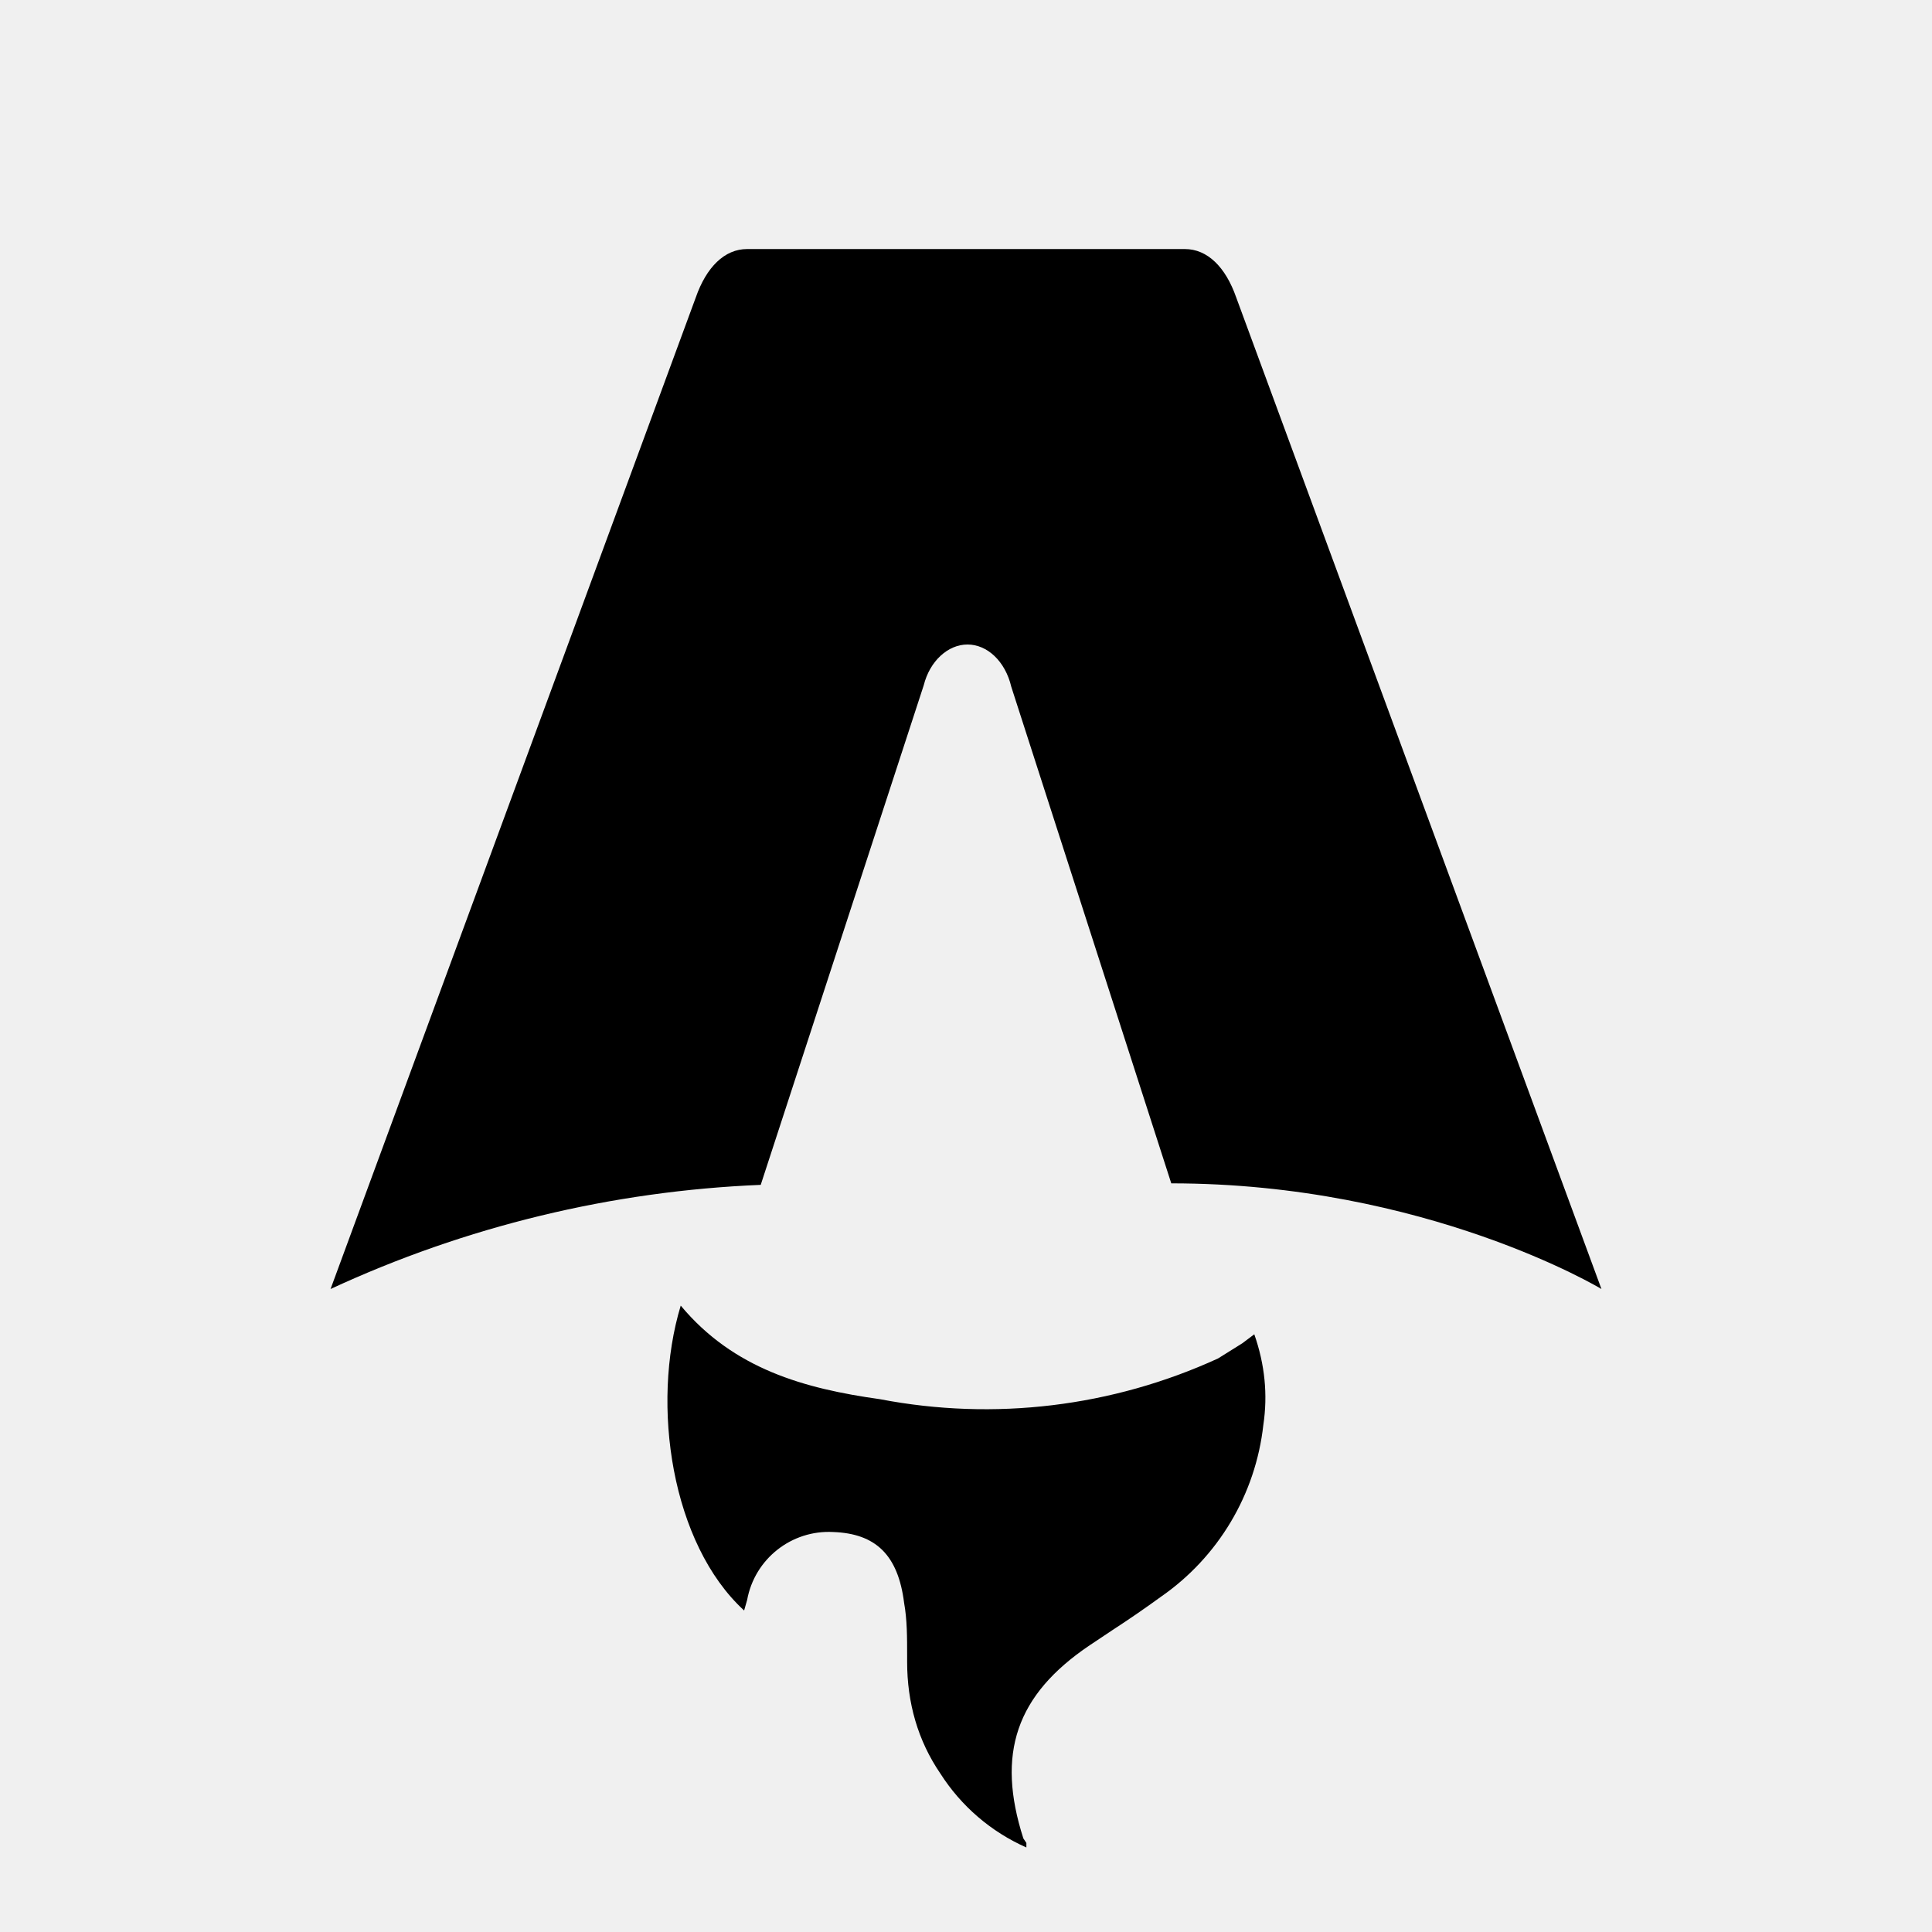
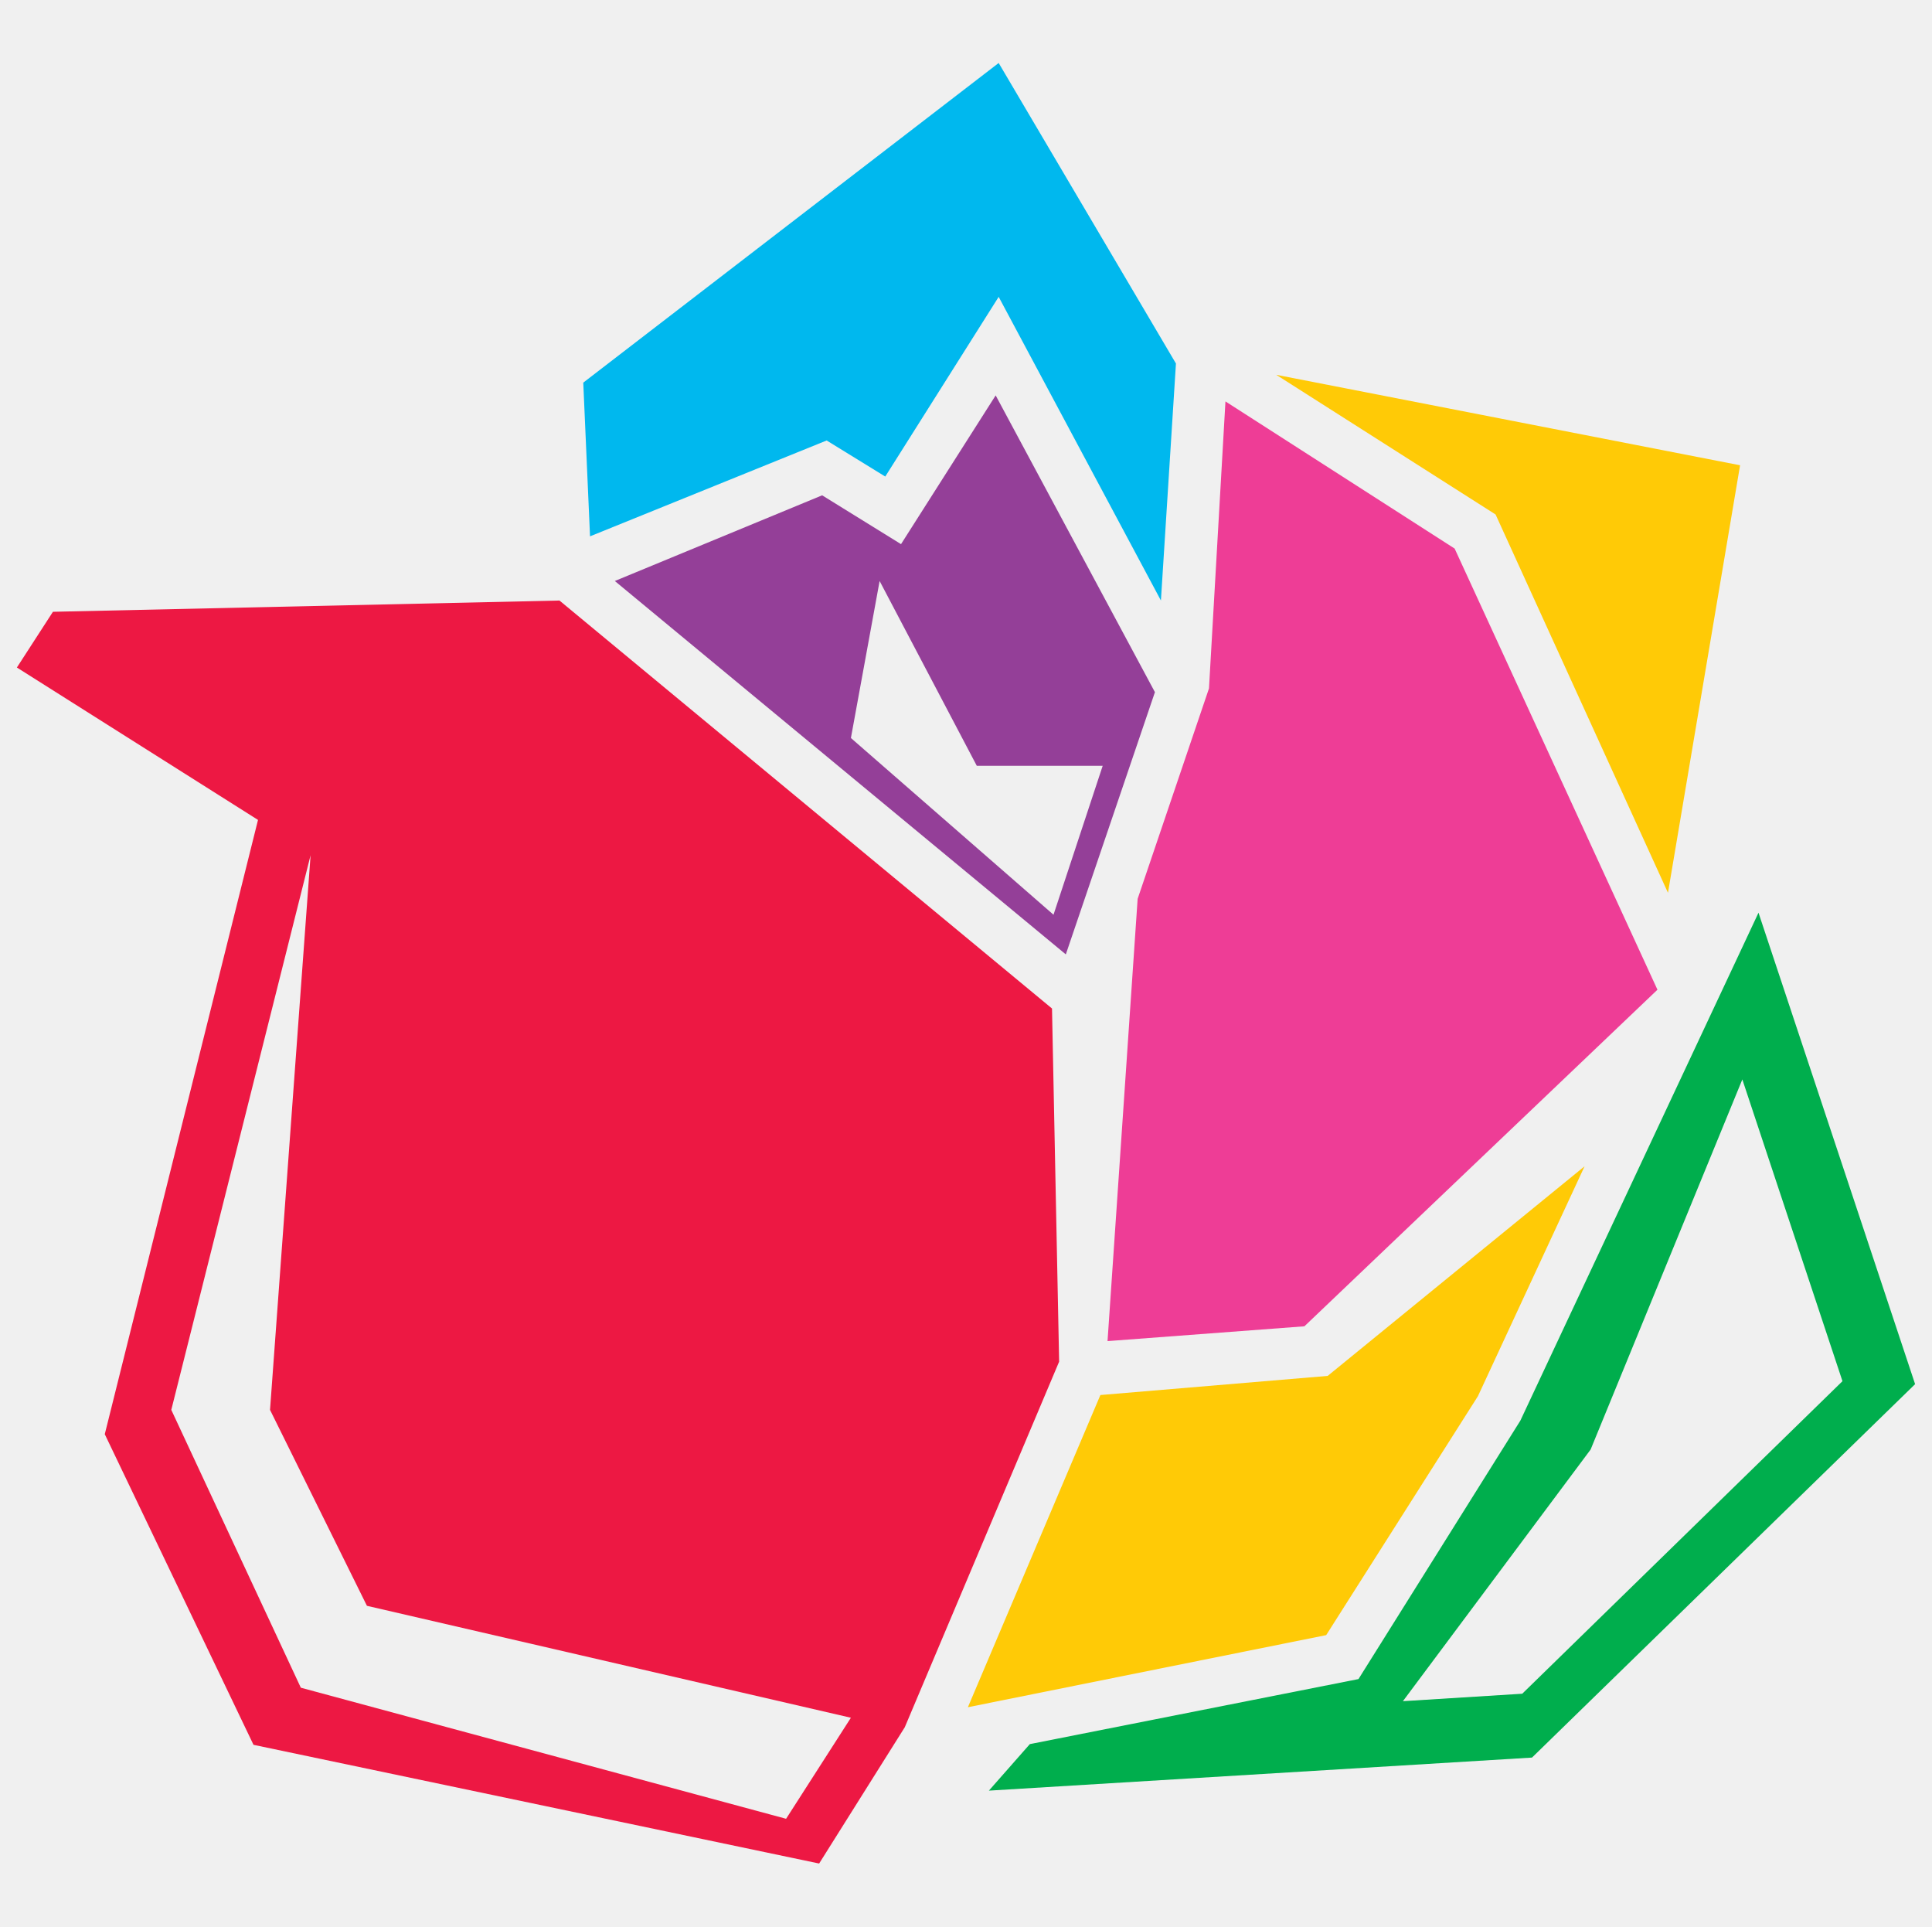
- <svg xmlns="http://www.w3.org/2000/svg" fill="none" viewBox="0 0 128 128">
-   <path d="M50.4 78.5a75.1 75.1 0 0 0-28.5 6.9l24.2-65.7c.7-2 1.9-3.2 3.4-3.2h29c1.5 0 2.7 1.2 3.4 3.2l24.2 65.7s-11.6-7-28.5-7L67 45.5c-.4-1.7-1.6-2.8-2.9-2.8-1.3 0-2.5 1.1-2.9 2.7L50.4 78.5Zm-1.1 28.2Zm-4.2-20.2c-2 6.6-.6 15.8 4.2 20.2a17.5 17.5 0 0 1 .2-.7 5.5 5.5 0 0 1 5.7-4.5c2.8.1 4.3 1.5 4.7 4.7.2 1.1.2 2.3.2 3.5v.4c0 2.7.7 5.2 2.2 7.4a13 13 0 0 0 5.7 4.9v-.3l-.2-.3c-1.8-5.6-.5-9.5 4.4-12.8l1.5-1a73 73 0 0 0 3.2-2.2 16 16 0 0 0 6.8-11.4c.3-2 .1-4-.6-6l-.8.6-1.6 1a37 37 0 0 1-22.4 2.7c-5-.7-9.7-2-13.2-6.2Z" />
-   <style>
-         path { fill: #000; }
-         @media (prefers-color-scheme: dark) {
-             path { fill: #FFF; }
-         }
-     </style>
+ <svg xmlns="http://www.w3.org/2000/svg" width="252.308" height="251.538">
+   <path fill="#00b8ee" d="M130.421 8.225l-54.25 41.733.883 20.07 30.902-12.516 7.653 4.71 14.812-23.463 21.188 39.648 1.963-30.943z" />
+   <path d="M137.386 131.678L73.064 78.409l-66.151 1.47-4.708 7.276 31.489 19.899-20.011 80.204 19.423 40.557 73.869 15.499 11.186-17.797 20.156-47.732-.931-46.107zm-34.727 105.794l-63.373-17.115-16.916-36.275 18.191-72.42-5.297 72.42 12.655 25.583 63.203 14.615-8.463 13.192z" fill="#ed1843" />
+   <path d="M130.028 51.625l-12.36 19.422-10.3-6.375-27.076 11.187 58.897 48.752 11.637-34.239-20.798-38.747zm7.554 67.809l-26.458-23.075 3.749-20.5 12.691 24.13h16.441l-6.423 19.445z" fill="#943f98" />
+   <path fill="#ee3d96" d="M160.037 52.411l29.93 19.214 26.487 57.599-46.107 43.946-25.709 1.934 3.932-57.751 9.316-27.469z" />
+   <path fill="#ffca06" d="M206.938 152.277l-33.55 27.369-29.683 2.498-17.305 40.763 46.793-9.416 19.816-31.198z" />
+   <path d="M229.65 119.169l-31.099 66.314-21.141 33.747-42.919 8.493-5.348 6.074 70.927-4.316 50.031-48.758-20.451-61.554zm-30.854 101.975l-15.584.973 24.513-32.856 19.814-48.323 13.077 39.396-41.82 40.81z" fill="#00ae4d" />
+   <path fill="#ffca06" d="M166.668 48.936l28.646 18.238 22.514 49.396 9.416-55.821z" />
</svg>
